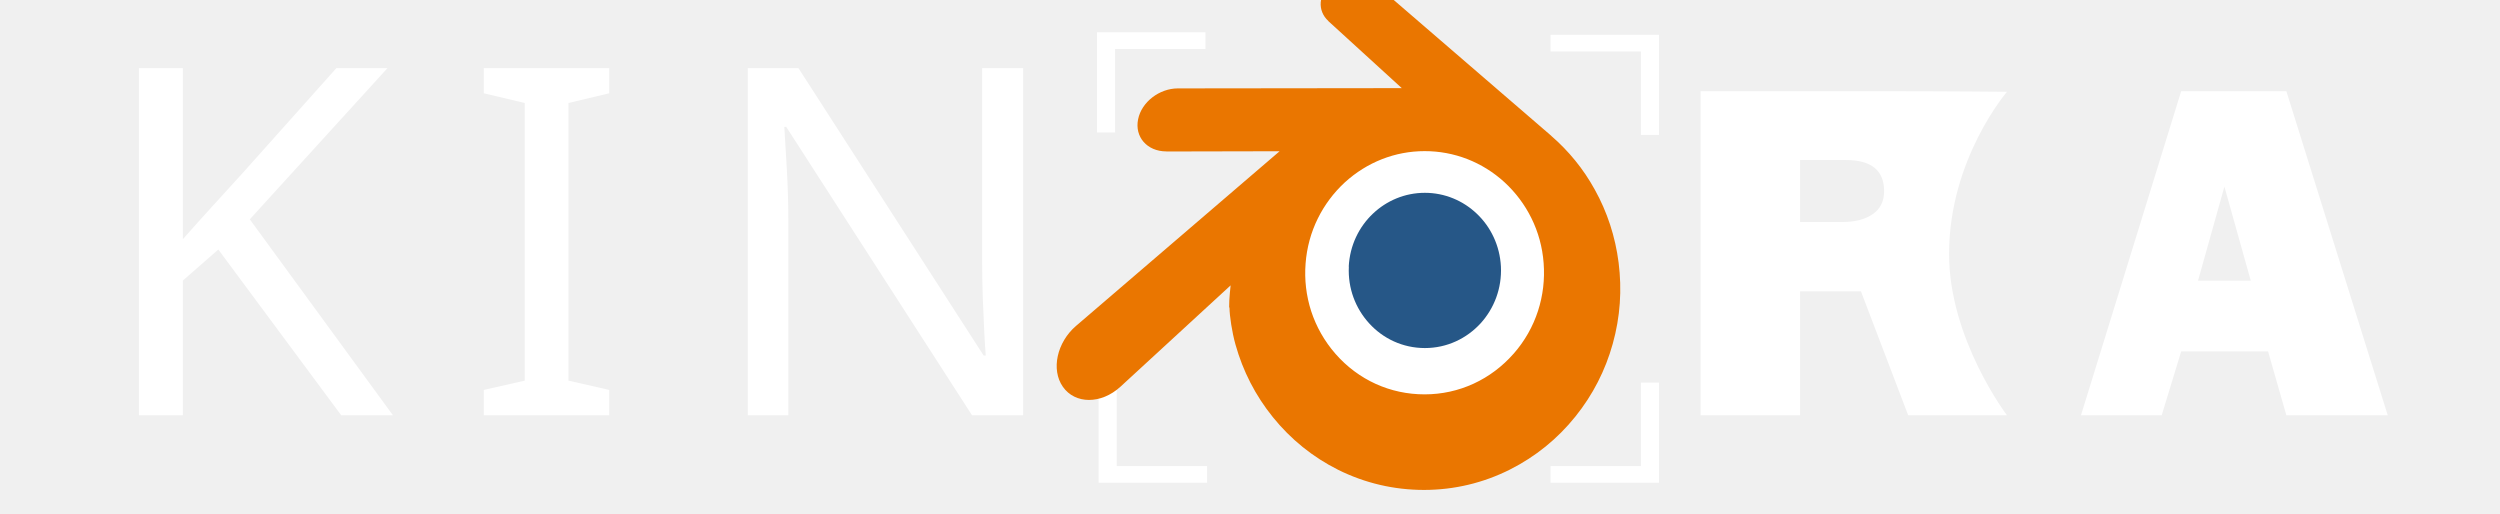
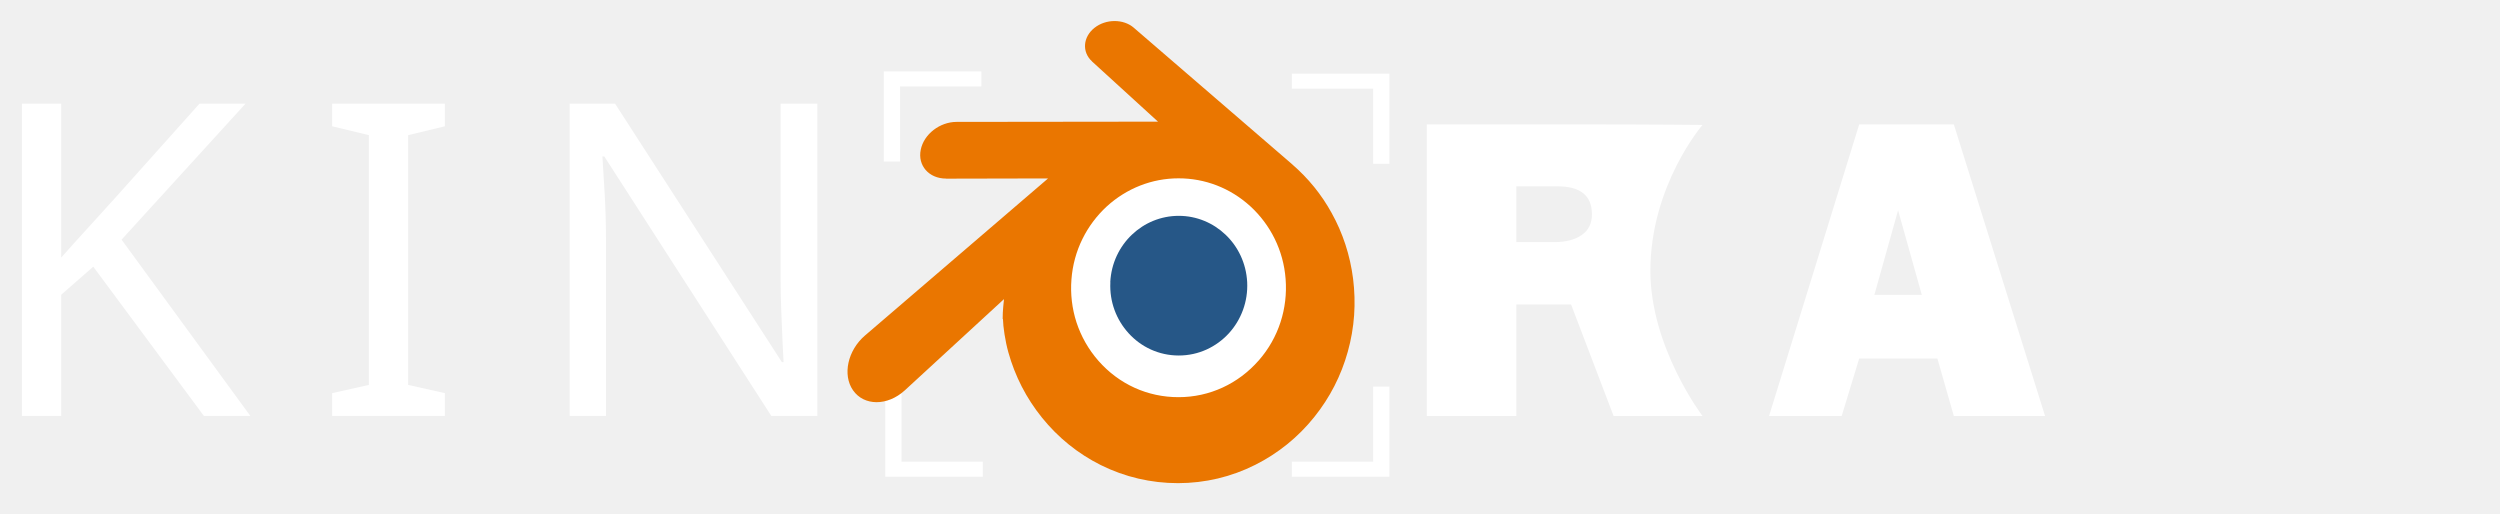
<svg xmlns="http://www.w3.org/2000/svg" xmlns:xlink="http://www.w3.org/1999/xlink" viewBox="0 11 185 38" role="img" aria-label="Kinora" version="1.1" id="svg8">
  <defs id="defs8">
    <linearGradient id="swatch13">
      <stop style="stop-color:#ffffff;stop-opacity:1;" offset="0" id="stop13" />
    </linearGradient>
    <linearGradient id="swatch10">
      <stop style="stop-color:#ffffff;stop-opacity:1;" offset="0" id="stop10" />
    </linearGradient>
    <linearGradient xlink:href="#swatch13" id="linearGradient13" x1="87.4" y1="30.5" x2="124.6" y2="30.5" gradientUnits="userSpaceOnUse" />
-     <linearGradient xlink:href="#swatch13" id="linearGradient16" gradientUnits="userSpaceOnUse" x1="87.4" y1="30.5" x2="124.6" y2="30.5" gradientTransform="rotate(180,106.2167,-6.719392)" />
-     <linearGradient xlink:href="#swatch13" id="linearGradient17" gradientUnits="userSpaceOnUse" x1="87.4" y1="30.5" x2="124.6" y2="30.5" gradientTransform="translate(0.5399859,-74.25882)" />
-     <linearGradient xlink:href="#swatch13" id="linearGradient18" gradientUnits="userSpaceOnUse" x1="87.4" y1="30.5" x2="124.6" y2="30.5" gradientTransform="translate(0.5399859,-74.25882)" />
-     <linearGradient xlink:href="#swatch13" id="linearGradient19" gradientUnits="userSpaceOnUse" x1="87.4" y1="30.5" x2="124.6" y2="30.5" gradientTransform="translate(0.5399859,-74.25882)" />
+     <linearGradient xlink:href="#swatch13" id="linearGradient16" gradientUnits="userSpaceOnUse" x1="87.4" y1="30.5" x2="124.6" y2="30.5" gradientTransform="matrix(-0.899697,0,0,-0.899697,185.7812,-15.30066)" />
+     <linearGradient xlink:href="#swatch13" id="linearGradient17" gradientUnits="userSpaceOnUse" x1="87.4" y1="30.5" x2="124.6" y2="30.5" gradientTransform="matrix(0.899697,0,0,0.899697,-4.858619,-70.02026)" />
+     <linearGradient xlink:href="#swatch13" id="linearGradient18" gradientUnits="userSpaceOnUse" x1="87.4" y1="30.5" x2="124.6" y2="30.5" gradientTransform="matrix(0.899697,0,0,0.899697,-4.858619,-70.02026)" />
+     <linearGradient xlink:href="#swatch13" id="linearGradient19" gradientUnits="userSpaceOnUse" x1="87.4" y1="30.5" x2="124.6" y2="30.5" gradientTransform="matrix(0.899697,0,0,0.899697,-4.858619,-70.02026)" />
  </defs>
  <style id="style1">
    .kn-text       { fill: #1f2328; }
    .kn-stroke     { stroke: #1f2328; }
    .kn-blue       { fill: #265787; }
    .kn-orange     { fill: #ea7600; }
    @media (prefers-color-scheme: dark) {
      .kn-text     { fill: #e6edf3; }
      .kn-stroke   { stroke: #e6edf3; }
      .kn-blue     { fill: #3a7ab8; }
    }
  </style>
-   <ellipse style="fill:#ffffff;fill-opacity:1" id="path9-9" cx="105.638" cy="32.32" rx="10.083" ry="11.738" />
-   <text x="6.797" y="41.73" class="kn-text" style="font-style:normal;font-weight:normal;font-stretch:normal;font-size:35.983px;font-family:'Franklin Gothic Heavy', 'Arial Black', sans-serif;letter-spacing:5.292px;text-anchor:start;fill:#ffffff;fill-opacity:1" id="text1-4">KIN</text>
+   <ellipse style="fill:#ffffff;fill-opacity:1;stroke-width:0.9" id="path9-9" cx="87.406" cy="33.316" rx="9.071" ry="10.561" />
+   <text x="-1.521" y="41.782" class="kn-text" style="font-style:normal;font-weight:normal;font-stretch:normal;font-size:32.374px;font-family:'Franklin Gothic Heavy', 'Arial Black', sans-serif;letter-spacing:4.761px;text-anchor:start;fill:#ffffff;fill-opacity:1;stroke-width:0.9" id="text1-4">KIN</text>
  <g class="kn-stroke" fill="none" stroke-width="1.2" stroke-linecap="square" id="g4-8" transform="matrix(1.114756,0,0,1.02948,-16.73336,75.19833)" style="stroke:url(#linearGradient13);stroke-opacity:1">
-     <path d="m 118.54,-59.259 h 6 v 6" id="path2-2" style="stroke:url(#linearGradient17);stroke-opacity:1" />
-     <path d="m 88.54,-34.259 v 6 h 6" id="path3-4" style="stroke:url(#linearGradient18);stroke-opacity:1" />
-     <path d="m 124.54,-34.259 v 6 h -6" id="path4-5" style="stroke:url(#linearGradient19);stroke-opacity:1" />
-     <path d="m 88.433,-53.439 v -6 h 6" id="path4-5-6" style="stroke:url(#linearGradient16);stroke-opacity:1" />
+     <path d="m 101.306,-56.525 h 5.398 v 5.398" id="path2-2" style="stroke:url(#linearGradient17);stroke-width:1.08;stroke-opacity:1" />
+     <path d="m 74.315,-34.032 v 5.398 h 5.398" id="path3-4" style="stroke:url(#linearGradient18);stroke-width:1.08;stroke-opacity:1" />
+     <path d="m 106.704,-34.032 v 5.398 h -5.398" id="path4-5" style="stroke:url(#linearGradient19);stroke-width:1.08;stroke-opacity:1" />
+     <path d="m 74.219,-51.289 v -5.398 h 5.398" id="path4-5-6" style="stroke:url(#linearGradient16);stroke-width:1.08;stroke-opacity:1" />
  </g>
-   <g style="clip-rule:evenodd;fill-rule:evenodd;stroke-linejoin:round;stroke-miterlimit:2" transform="matrix(0.235805,0,0,0.2645833,77.70643,9.15628)" id="g8-5">
+   <g style="clip-rule:evenodd;fill-rule:evenodd;stroke-linejoin:round;stroke-miterlimit:2" transform="matrix(0.212153,0,0,0.2380448,62.27609,12.47604)" id="g8-5">
    <g transform="matrix(0.281,0,0,0.281,-41.8,-43.7)" id="g7-1">
      <g transform="matrix(11.1,0,0,11.1,-2215,4153)" id="g6-7">
        <path class="kn-blue" fill-rule="nonzero" d="m 243,-334 c 0.106,-1.89 1.03,-3.56 2.43,-4.74 1.37,-1.16 3.21,-1.87 5.23,-1.87 2.01,0 3.85,0.709 5.22,1.87 1.4,1.18 2.32,2.85 2.43,4.74 0.106,1.94 -0.675,3.75 -2.04,5.09 -1.4,1.36 -3.38,2.22 -5.61,2.22 -2.23,0 -4.22,-0.854 -5.61,-2.22 -1.37,-1.34 -2.15,-3.14 -2.04,-5.08 z" id="path5-1" style="fill:#265787" />
        <path class="kn-orange" fill-rule="nonzero" d="m 231,-330.308 c 0.013,0.74 0.249,2.18 0.603,3.3 0.744,2.38 2.01,4.58 3.76,6.51 1.8,1.99 4.02,3.59 6.58,4.73 2.69,1.19 5.61,1.8 8.64,1.8 3.03,-0.004 5.95,-0.624 8.64,-1.83 2.56,-1.15 4.78,-2.75 6.58,-4.75 1.76,-1.95 3.02,-4.15 3.76,-6.53 0.375,-1.2 0.612,-2.42 0.707,-3.64 0.093,-1.2 0.054,-2.41 -0.117,-3.62 -0.334,-2.35 -1.15,-4.56 -2.4,-6.56 -1.14,-1.85 -2.62,-3.46 -4.38,-4.82 l 0.004,-0.003 -17.7,-13.6 c -0.016,-0.012 -0.029,-0.025 -0.046,-0.036 -1.16,-0.892 -3.12,-0.889 -4.39,0.005 -1.29,0.904 -1.44,2.4 -0.29,3.34 l -0.005,0.005 7.39,6.01 -22.5,0.024 h -0.03 c -1.86,0.002 -3.65,1.22 -4,2.77 -0.364,1.57 0.9,2.88 2.84,2.88 l -0.003,0.007 11.4,-0.022 -20.4,15.6 c -0.026,0.019 -0.054,0.039 -0.078,0.058 -1.92,1.47 -2.54,3.92 -1.33,5.46 1.23,1.57 3.84,1.58 5.78,0.009 l 11.1,-9.1 c 0,0 -0.162,1.23 -0.149,1.96 z m 28.6,4.11 c -2.29,2.33 -5.5,3.66 -8.96,3.66 -3.47,0.006 -6.68,-1.3 -8.97,-3.63 -1.12,-1.14 -1.94,-2.44 -2.45,-3.83 -0.497,-1.37 -0.69,-2.82 -0.562,-4.28 0.121,-1.43 0.547,-2.8 1.23,-4.03 0.668,-1.21 1.59,-2.31 2.72,-3.24 2.23,-1.81 5.06,-2.8 8.02,-2.8 2.97,-0.004 5.8,0.969 8.03,2.78 1.13,0.924 2.05,2.02 2.72,3.23 0.683,1.23 1.11,2.59 1.23,4.03 0.126,1.46 -0.067,2.91 -0.564,4.28 -0.508,1.4 -1.33,2.7 -2.45,3.84 z" id="path6-1" style="fill:#ea7600" />
      </g>
    </g>
  </g>
-   <path class="kn-text" d="m 141.206,41.73 -3.496,-9.172 h -4.505 v 9.172 h -7.362 V 17.747 h 12.527 c 6.129,0 10.148,0.045 10.148,0.045 0,0 -4.287,4.968 -4.287,12.007 0,6.296 4.285,11.931 4.285,11.931 z m -8.001,-14.302 h 3.145 c 0.925,0 1.669,-0.193 2.231,-0.58 0.562,-0.387 0.843,-0.955 0.843,-1.704 0,-1.534 -0.943,-2.302 -2.829,-2.302 h -3.391 z m 35.986,14.302 -1.353,-4.726 h -6.431 l -1.441,4.726 h -5.974 l 7.415,-23.983 h 7.784 l 7.502,23.983 z m -6.536,-9.962 h 3.901 l -1.95,-6.958 z" id="path8-5" style="fill:#ffffff;fill-opacity:1" />
+   <path class="kn-text" d="m 119.406,41.782 -3.146,-8.252 h -4.053 v 8.252 h -6.623 V 20.205 h 11.271 c 5.515,0 9.13,0.04 9.13,0.04 0,0 -3.857,4.47 -3.857,10.803 0,5.665 3.856,10.734 3.856,10.734 z m -7.199,-12.867 h 2.83 c 0.833,0 1.502,-0.174 2.008,-0.522 0.506,-0.348 0.759,-0.859 0.759,-1.533 0,-1.381 -0.848,-2.071 -2.545,-2.071 h -3.051 z m 32.377,12.867 -1.217,-4.252 h -5.786 l -1.296,4.252 h -5.375 l 6.671,-21.577 h 7.003 l 6.75,21.577 z m -5.88,-8.963 h 3.509 l -1.755,-6.26 z" id="path8-5" style="fill:#ffffff;fill-opacity:1;stroke-width:0.9" />
</svg>
